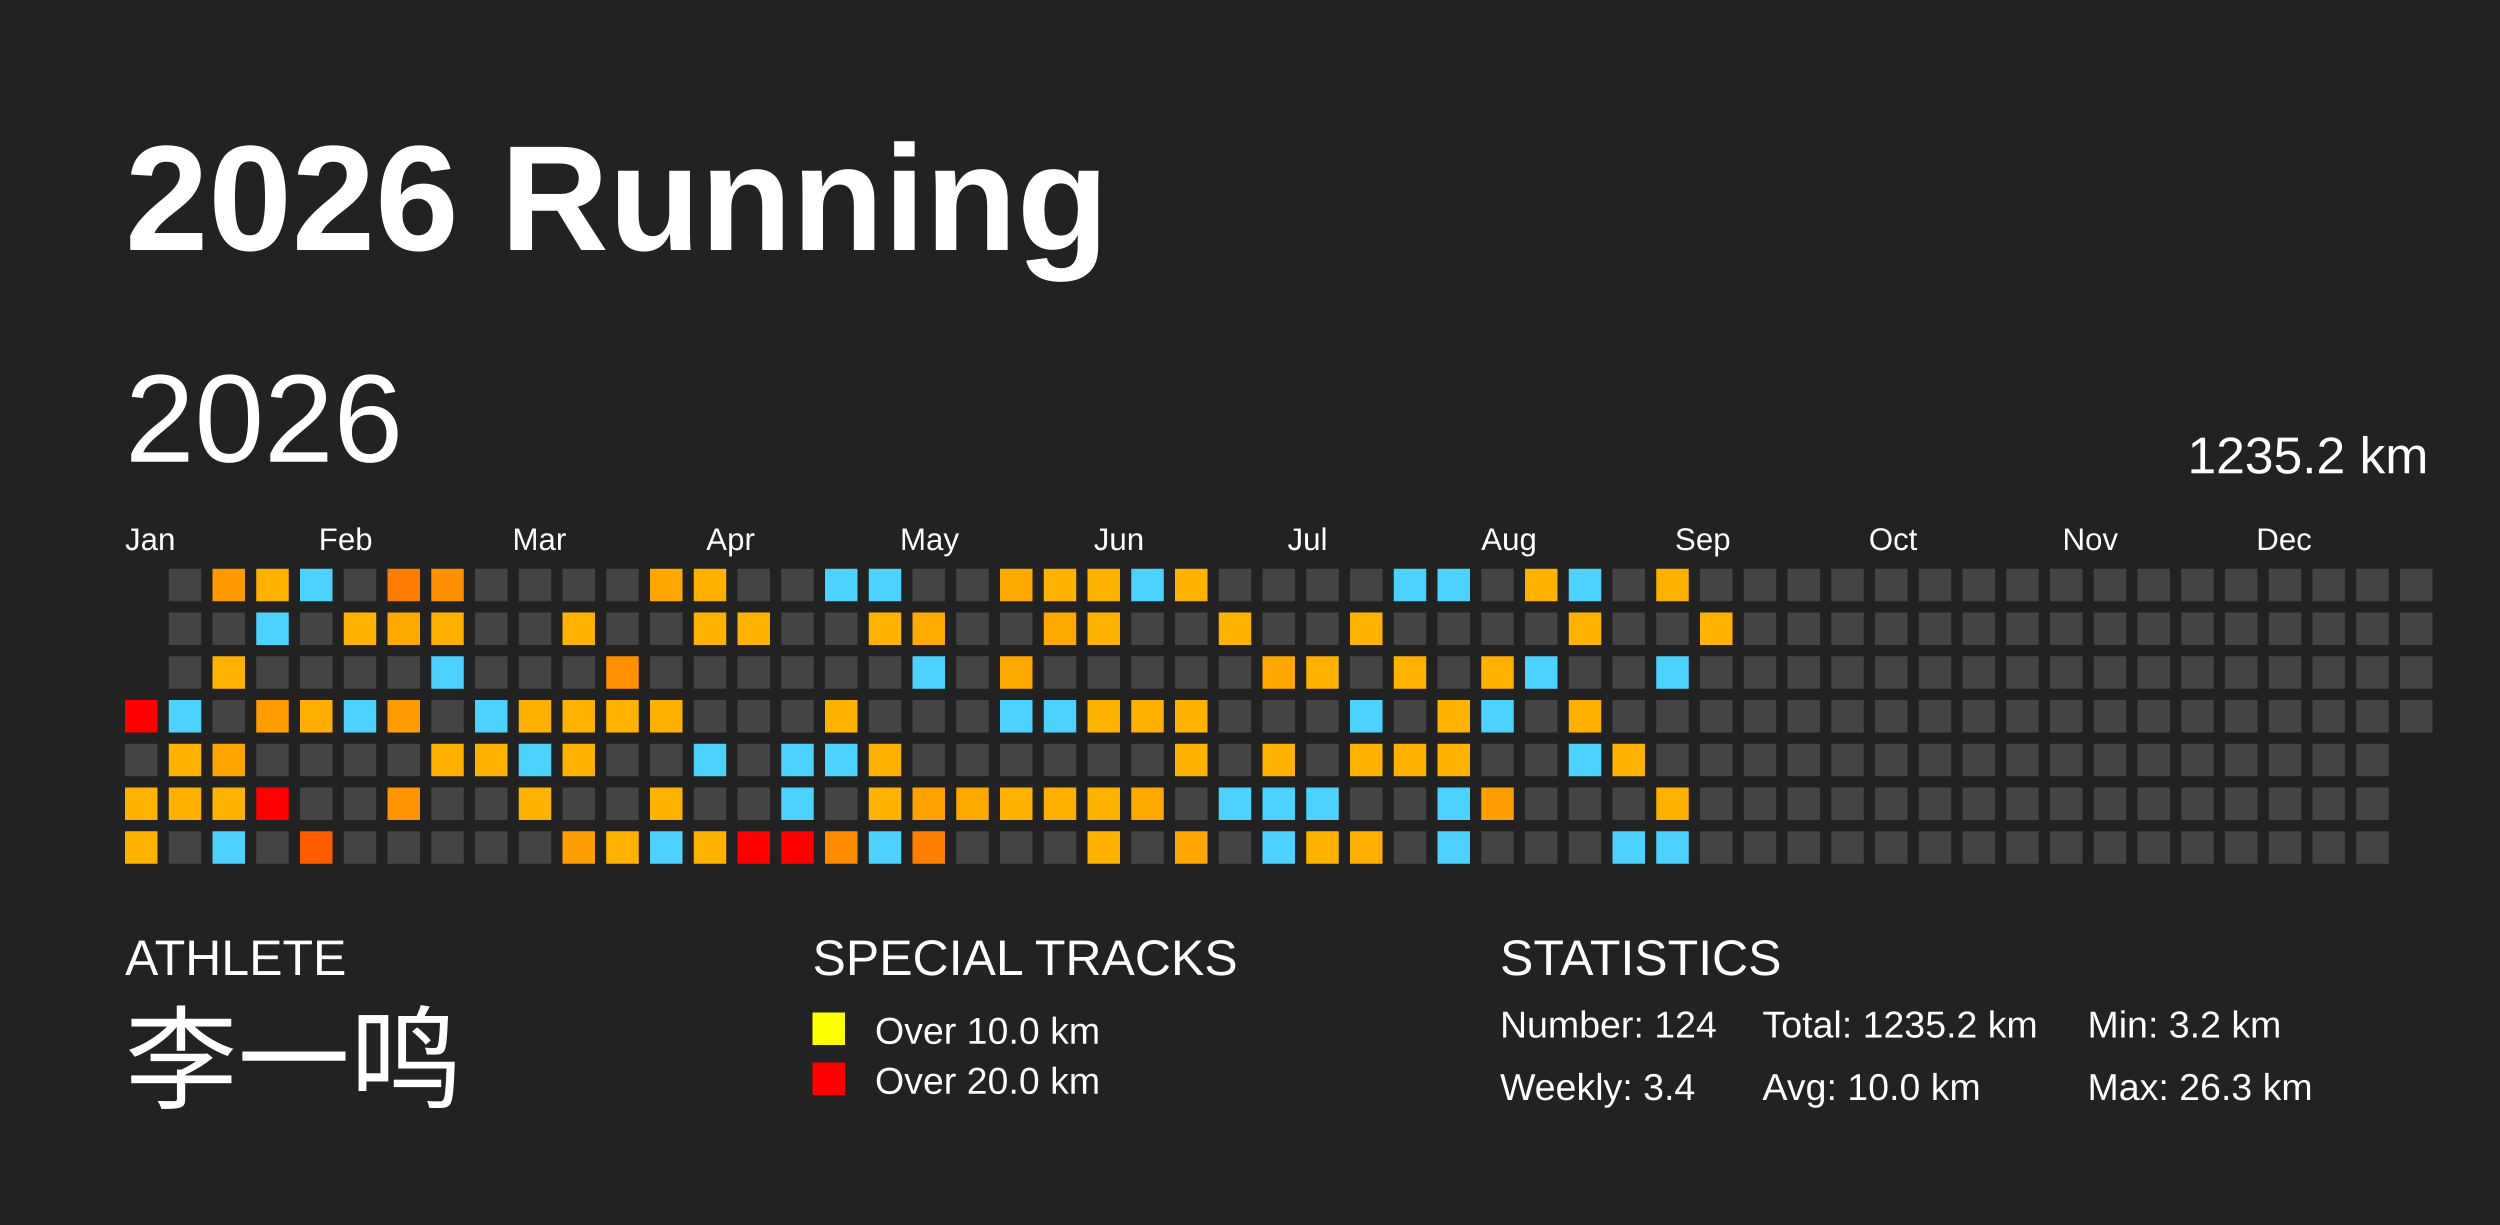
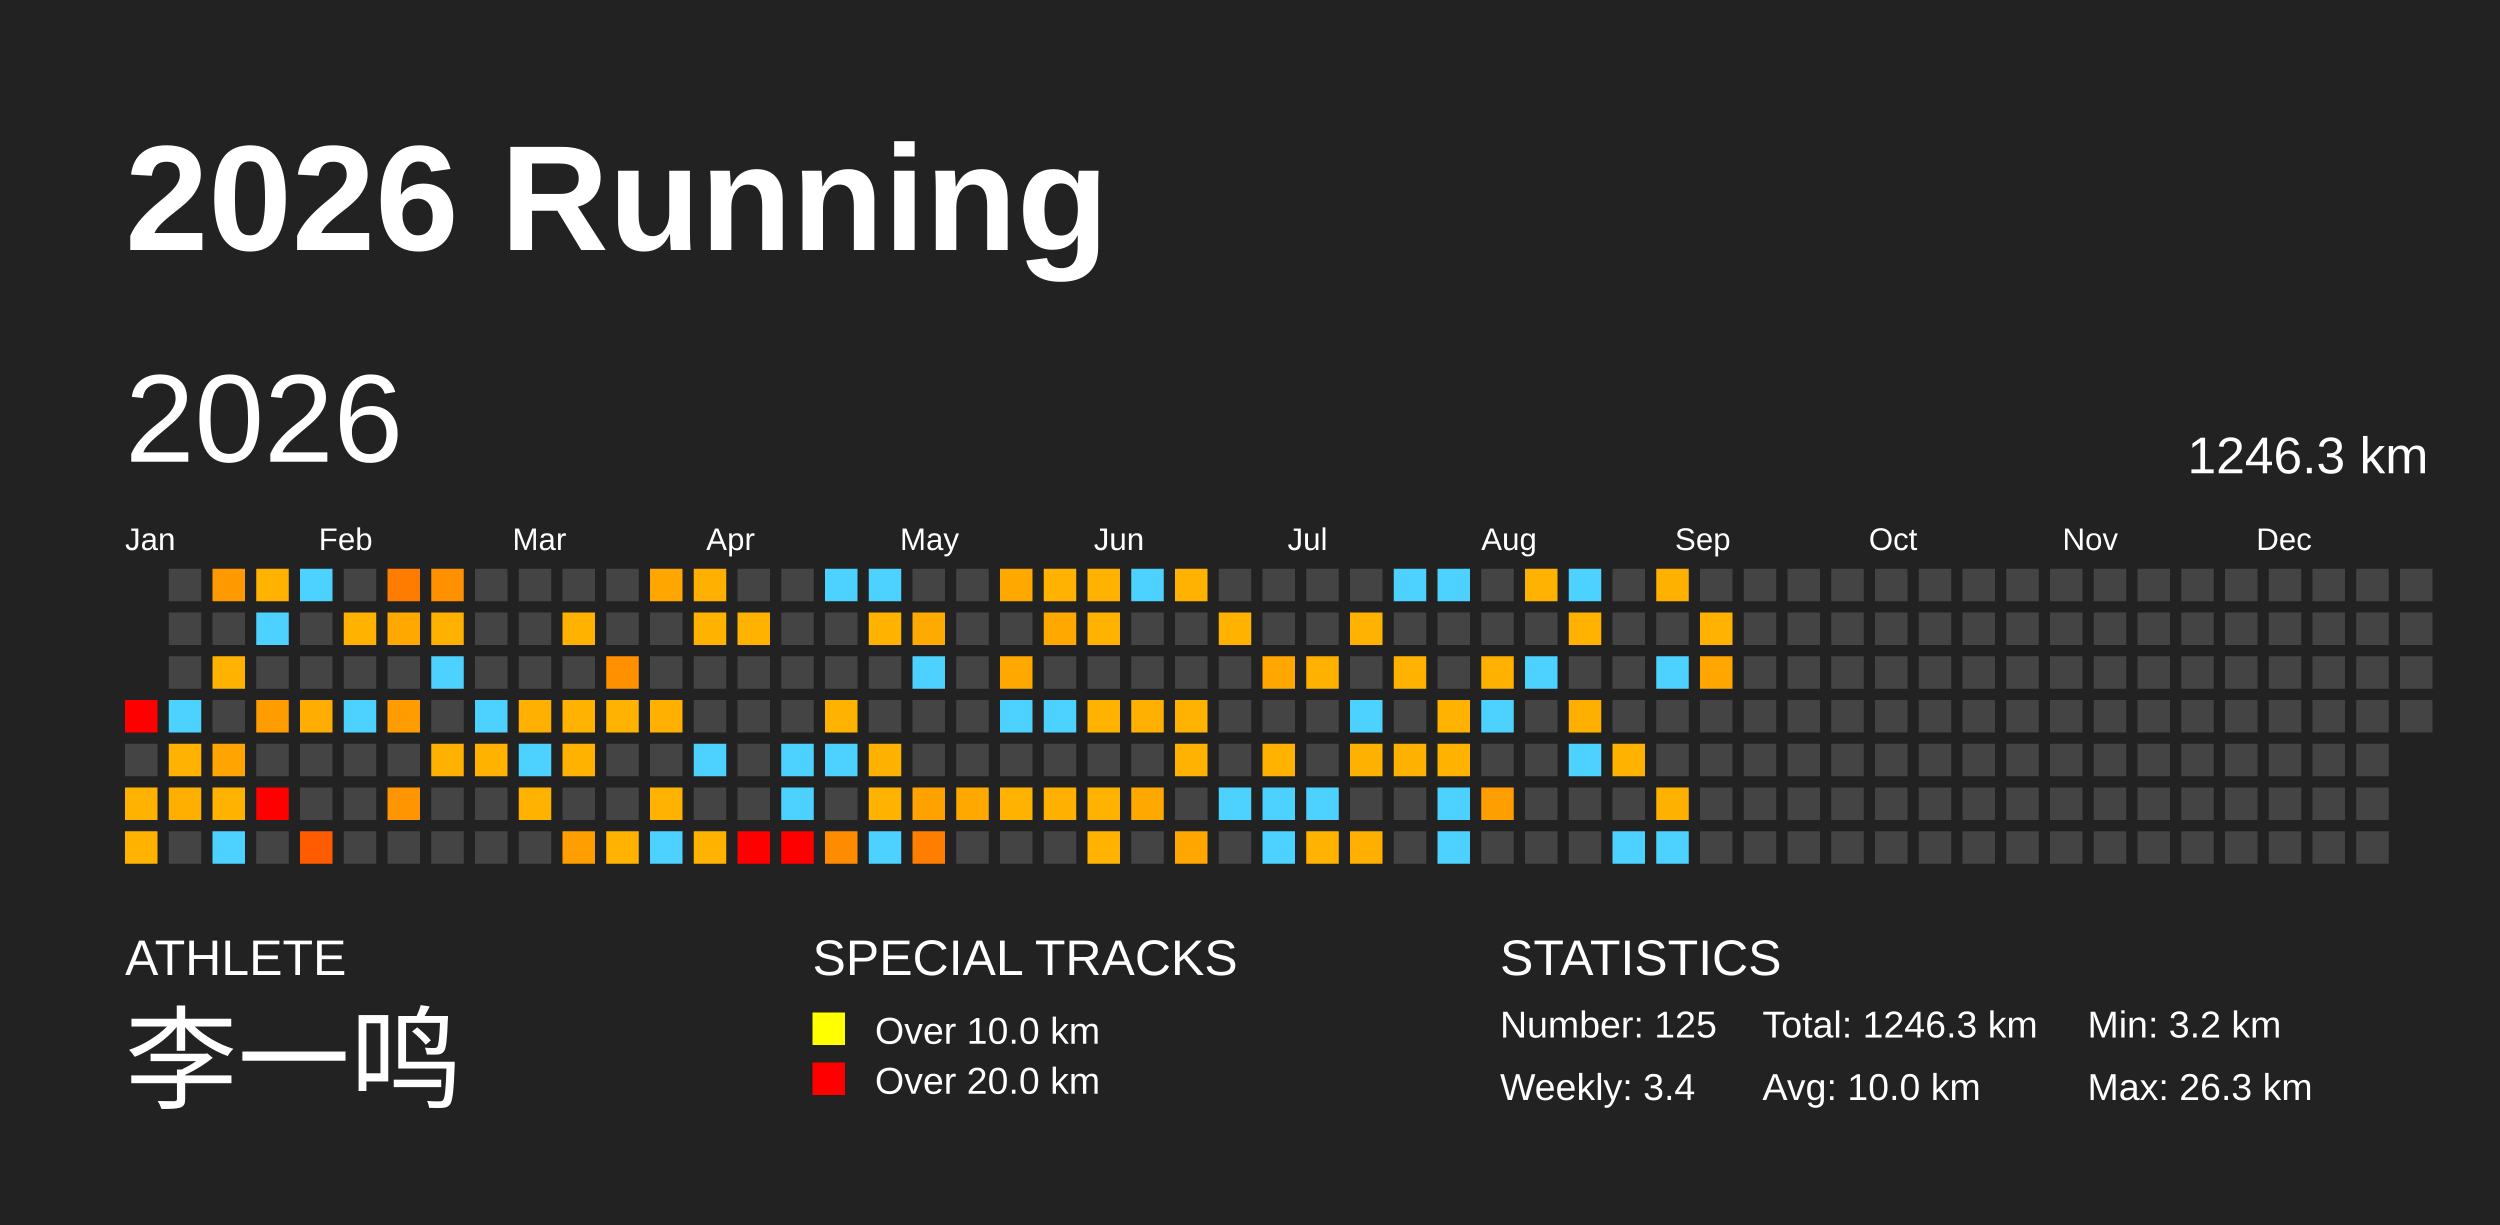
<svg xmlns="http://www.w3.org/2000/svg" baseProfile="full" height="98mm" version="1.1" viewBox="0,0,200,98" width="200mm">
  <defs />
  <rect fill="#222222" height="98" width="200" x="0" y="0" />
  <text fill="#FFFFFF" style="font-size:12px; font-family:Arial; font-weight:bold;" x="10" y="20">2026 Running</text>
  <text fill="#FFFFFF" style="font-size:4px; font-family:Arial" x="10" y="78">ATHLETE</text>
  <text fill="#FFFFFF" style="font-size:9px; font-family:Arial" x="10" y="88">李一鸣</text>
  <text fill="#FFFFFF" style="font-size:4px; font-family:Arial" x="65" y="78">SPECIAL TRACKS</text>
  <rect fill="yellow" height="2.6" width="2.6" x="65" y="81" />
  <text fill="#FFFFFF" style="font-size:3px; font-family:Arial" x="70" y="83.5">Over 10.0 km</text>
  <rect fill="red" height="2.6" width="2.6" x="65" y="85" />
  <text fill="#FFFFFF" style="font-size:3px; font-family:Arial" x="70" y="87.5">Over 20.0 km</text>
  <text fill="#FFFFFF" style="font-size:4px; font-family:Arial" x="120" y="78">STATISTICS</text>
-   <text fill="#FFFFFF" style="font-size:3px; font-family:Arial" x="120" y="83">Number: 124</text>
+   <text fill="#FFFFFF" style="font-size:3px; font-family:Arial" x="120" y="83">Number: 125</text>
  <text fill="#FFFFFF" style="font-size:3px; font-family:Arial" x="120" y="88">Weekly: 3.4</text>
-   <text fill="#FFFFFF" style="font-size:3px; font-family:Arial" x="141" y="83">Total: 1235.2 km</text>
+   <text fill="#FFFFFF" style="font-size:3px; font-family:Arial" x="141" y="83">Total: 1246.3 km</text>
  <text fill="#FFFFFF" style="font-size:3px; font-family:Arial" x="141" y="88">Avg: 10.0 km</text>
  <text fill="#FFFFFF" style="font-size:3px; font-family:Arial" x="167" y="83">Min: 3.2 km</text>
  <text fill="#FFFFFF" style="font-size:3px; font-family:Arial" x="167" y="88">Max: 26.3 km</text>
  <text dominant-baseline="hanging" fill="#FFFFFF" style="font-size:10.0px; font-family:Arial;" x="10" y="30">2026</text>
-   <text dominant-baseline="hanging" fill="#FFFFFF" style="font-size:4.125px; font-family:Arial;" x="175" y="35">1235.2 km</text>
+   <text dominant-baseline="hanging" fill="#FFFFFF" style="font-size:4.125px; font-family:Arial;" x="175" y="35">1246.3 km</text>
  <text fill="#FFFFFF" style="font-size:2.5px; font-family:Arial" x="10.0" y="44">Jan</text>
  <text fill="#FFFFFF" style="font-size:2.5px; font-family:Arial" x="25.5" y="44">Feb</text>
  <text fill="#FFFFFF" style="font-size:2.5px; font-family:Arial" x="41.0" y="44">Mar</text>
  <text fill="#FFFFFF" style="font-size:2.5px; font-family:Arial" x="56.5" y="44">Apr</text>
  <text fill="#FFFFFF" style="font-size:2.5px; font-family:Arial" x="72.0" y="44">May</text>
  <text fill="#FFFFFF" style="font-size:2.5px; font-family:Arial" x="87.5" y="44">Jun</text>
  <text fill="#FFFFFF" style="font-size:2.5px; font-family:Arial" x="103.0" y="44">Jul</text>
  <text fill="#FFFFFF" style="font-size:2.5px; font-family:Arial" x="118.5" y="44">Aug</text>
  <text fill="#FFFFFF" style="font-size:2.5px; font-family:Arial" x="134.0" y="44">Sep</text>
  <text fill="#FFFFFF" style="font-size:2.5px; font-family:Arial" x="149.5" y="44">Oct</text>
  <text fill="#FFFFFF" style="font-size:2.5px; font-family:Arial" x="165.0" y="44">Nov</text>
  <text fill="#FFFFFF" style="font-size:2.5px; font-family:Arial" x="180.5" y="44">Dec</text>
  <rect fill="red" height="2.6" width="2.6" x="10.0" y="56.0" />
  <rect fill="#444444" height="2.6" width="2.6" x="10.0" y="59.5" />
  <rect fill="#ffb300" height="2.6" width="2.6" x="10.0" y="63.0" />
  <rect fill="#ffb300" height="2.6" width="2.6" x="10.0" y="66.5" />
  <rect fill="#444444" height="2.6" width="2.6" x="13.5" y="45.5" />
  <rect fill="#444444" height="2.6" width="2.6" x="13.5" y="49.0" />
  <rect fill="#444444" height="2.6" width="2.6" x="13.5" y="52.5" />
  <rect fill="#4dd2ff" height="2.6" width="2.6" x="13.5" y="56.0" />
  <rect fill="#ffb300" height="2.6" width="2.6" x="13.5" y="59.5" />
  <rect fill="#ffaf00" height="2.6" width="2.6" x="13.5" y="63.0" />
  <rect fill="#444444" height="2.6" width="2.6" x="13.5" y="66.5" />
  <rect fill="#ff9900" height="2.6" width="2.6" x="17.0" y="45.5" />
  <rect fill="#444444" height="2.6" width="2.6" x="17.0" y="49.0" />
  <rect fill="#ffb300" height="2.6" width="2.6" x="17.0" y="52.5" />
  <rect fill="#444444" height="2.6" width="2.6" x="17.0" y="56.0" />
  <rect fill="#ffa400" height="2.6" width="2.6" x="17.0" y="59.5" />
  <rect fill="#ffb200" height="2.6" width="2.6" x="17.0" y="63.0" />
  <rect fill="#4dd2ff" height="2.6" width="2.6" x="17.0" y="66.5" />
  <rect fill="#ffb300" height="2.6" width="2.6" x="20.5" y="45.5" />
  <rect fill="#4dd2ff" height="2.6" width="2.6" x="20.5" y="49.0" />
  <rect fill="#444444" height="2.6" width="2.6" x="20.5" y="52.5" />
  <rect fill="#ff9d00" height="2.6" width="2.6" x="20.5" y="56.0" />
  <rect fill="#444444" height="2.6" width="2.6" x="20.5" y="59.5" />
  <rect fill="red" height="2.6" width="2.6" x="20.5" y="63.0" />
  <rect fill="#444444" height="2.6" width="2.6" x="20.5" y="66.5" />
  <rect fill="#4dd2ff" height="2.6" width="2.6" x="24.0" y="45.5" />
  <rect fill="#444444" height="2.6" width="2.6" x="24.0" y="49.0" />
  <rect fill="#444444" height="2.6" width="2.6" x="24.0" y="52.5" />
  <rect fill="#ffad00" height="2.6" width="2.6" x="24.0" y="56.0" />
  <rect fill="#444444" height="2.6" width="2.6" x="24.0" y="59.5" />
  <rect fill="#444444" height="2.6" width="2.6" x="24.0" y="63.0" />
  <rect fill="#ff5b00" height="2.6" width="2.6" x="24.0" y="66.5" />
  <rect fill="#444444" height="2.6" width="2.6" x="27.5" y="45.5" />
  <rect fill="#ffb200" height="2.6" width="2.6" x="27.5" y="49.0" />
  <rect fill="#444444" height="2.6" width="2.6" x="27.5" y="52.5" />
  <rect fill="#4dd2ff" height="2.6" width="2.6" x="27.5" y="56.0" />
  <rect fill="#444444" height="2.6" width="2.6" x="27.5" y="59.5" />
  <rect fill="#444444" height="2.6" width="2.6" x="27.5" y="63.0" />
  <rect fill="#444444" height="2.6" width="2.6" x="27.5" y="66.5" />
  <rect fill="#ff7c00" height="2.6" width="2.6" x="31.0" y="45.5" />
  <rect fill="#ffa900" height="2.6" width="2.6" x="31.0" y="49.0" />
  <rect fill="#444444" height="2.6" width="2.6" x="31.0" y="52.5" />
  <rect fill="#ff9d00" height="2.6" width="2.6" x="31.0" y="56.0" />
  <rect fill="#444444" height="2.6" width="2.6" x="31.0" y="59.5" />
  <rect fill="#ff9500" height="2.6" width="2.6" x="31.0" y="63.0" />
  <rect fill="#444444" height="2.6" width="2.6" x="31.0" y="66.5" />
  <rect fill="#ff9100" height="2.6" width="2.6" x="34.5" y="45.5" />
  <rect fill="#ffb100" height="2.6" width="2.6" x="34.5" y="49.0" />
  <rect fill="#4dd2ff" height="2.6" width="2.6" x="34.5" y="52.5" />
  <rect fill="#444444" height="2.6" width="2.6" x="34.5" y="56.0" />
  <rect fill="#ffb100" height="2.6" width="2.6" x="34.5" y="59.5" />
  <rect fill="#444444" height="2.6" width="2.6" x="34.5" y="63.0" />
  <rect fill="#444444" height="2.6" width="2.6" x="34.5" y="66.5" />
  <rect fill="#444444" height="2.6" width="2.6" x="38.0" y="45.5" />
  <rect fill="#444444" height="2.6" width="2.6" x="38.0" y="49.0" />
  <rect fill="#444444" height="2.6" width="2.6" x="38.0" y="52.5" />
  <rect fill="#4dd2ff" height="2.6" width="2.6" x="38.0" y="56.0" />
  <rect fill="#ffb300" height="2.6" width="2.6" x="38.0" y="59.5" />
  <rect fill="#444444" height="2.6" width="2.6" x="38.0" y="63.0" />
  <rect fill="#444444" height="2.6" width="2.6" x="38.0" y="66.5" />
  <rect fill="#444444" height="2.6" width="2.6" x="41.5" y="45.5" />
  <rect fill="#444444" height="2.6" width="2.6" x="41.5" y="49.0" />
  <rect fill="#444444" height="2.6" width="2.6" x="41.5" y="52.5" />
  <rect fill="#ffb000" height="2.6" width="2.6" x="41.5" y="56.0" />
  <rect fill="#4dd2ff" height="2.6" width="2.6" x="41.5" y="59.5" />
  <rect fill="#ffb300" height="2.6" width="2.6" x="41.5" y="63.0" />
  <rect fill="#444444" height="2.6" width="2.6" x="41.5" y="66.5" />
  <rect fill="#444444" height="2.6" width="2.6" x="45.0" y="45.5" />
  <rect fill="#ffb300" height="2.6" width="2.6" x="45.0" y="49.0" />
  <rect fill="#444444" height="2.6" width="2.6" x="45.0" y="52.5" />
  <rect fill="#ffb300" height="2.6" width="2.6" x="45.0" y="56.0" />
  <rect fill="#ffb300" height="2.6" width="2.6" x="45.0" y="59.5" />
  <rect fill="#444444" height="2.6" width="2.6" x="45.0" y="63.0" />
  <rect fill="#ff9e00" height="2.6" width="2.6" x="45.0" y="66.5" />
  <rect fill="#444444" height="2.6" width="2.6" x="48.5" y="45.5" />
  <rect fill="#444444" height="2.6" width="2.6" x="48.5" y="49.0" />
  <rect fill="#ff9100" height="2.6" width="2.6" x="48.5" y="52.5" />
  <rect fill="#ffb300" height="2.6" width="2.6" x="48.5" y="56.0" />
  <rect fill="#444444" height="2.6" width="2.6" x="48.5" y="59.5" />
  <rect fill="#444444" height="2.6" width="2.6" x="48.5" y="63.0" />
  <rect fill="#ffb300" height="2.6" width="2.6" x="48.5" y="66.5" />
  <rect fill="#ffa700" height="2.6" width="2.6" x="52.0" y="45.5" />
  <rect fill="#444444" height="2.6" width="2.6" x="52.0" y="49.0" />
  <rect fill="#444444" height="2.6" width="2.6" x="52.0" y="52.5" />
  <rect fill="#ffb000" height="2.6" width="2.6" x="52.0" y="56.0" />
  <rect fill="#444444" height="2.6" width="2.6" x="52.0" y="59.5" />
  <rect fill="#ffb200" height="2.6" width="2.6" x="52.0" y="63.0" />
  <rect fill="#4dd2ff" height="2.6" width="2.6" x="52.0" y="66.5" />
  <rect fill="#ffb000" height="2.6" width="2.6" x="55.5" y="45.5" />
  <rect fill="#ffb200" height="2.6" width="2.6" x="55.5" y="49.0" />
  <rect fill="#444444" height="2.6" width="2.6" x="55.5" y="52.5" />
  <rect fill="#444444" height="2.6" width="2.6" x="55.5" y="56.0" />
  <rect fill="#4dd2ff" height="2.6" width="2.6" x="55.5" y="59.5" />
  <rect fill="#444444" height="2.6" width="2.6" x="55.5" y="63.0" />
  <rect fill="#ffb300" height="2.6" width="2.6" x="55.5" y="66.5" />
  <rect fill="#444444" height="2.6" width="2.6" x="59.0" y="45.5" />
  <rect fill="#ffb300" height="2.6" width="2.6" x="59.0" y="49.0" />
  <rect fill="#444444" height="2.6" width="2.6" x="59.0" y="52.5" />
  <rect fill="#444444" height="2.6" width="2.6" x="59.0" y="56.0" />
  <rect fill="#444444" height="2.6" width="2.6" x="59.0" y="59.5" />
  <rect fill="#444444" height="2.6" width="2.6" x="59.0" y="63.0" />
  <rect fill="red" height="2.6" width="2.6" x="59.0" y="66.5" />
  <rect fill="#444444" height="2.6" width="2.6" x="62.5" y="45.5" />
  <rect fill="#444444" height="2.6" width="2.6" x="62.5" y="49.0" />
  <rect fill="#444444" height="2.6" width="2.6" x="62.5" y="52.5" />
  <rect fill="#444444" height="2.6" width="2.6" x="62.5" y="56.0" />
  <rect fill="#4dd2ff" height="2.6" width="2.6" x="62.5" y="59.5" />
  <rect fill="#4dd2ff" height="2.6" width="2.6" x="62.5" y="63.0" />
  <rect fill="red" height="2.6" width="2.6" x="62.5" y="66.5" />
  <rect fill="#4dd2ff" height="2.6" width="2.6" x="66.0" y="45.5" />
  <rect fill="#444444" height="2.6" width="2.6" x="66.0" y="49.0" />
  <rect fill="#444444" height="2.6" width="2.6" x="66.0" y="52.5" />
  <rect fill="#ffb300" height="2.6" width="2.6" x="66.0" y="56.0" />
  <rect fill="#4dd2ff" height="2.6" width="2.6" x="66.0" y="59.5" />
  <rect fill="#444444" height="2.6" width="2.6" x="66.0" y="63.0" />
  <rect fill="#ff8b00" height="2.6" width="2.6" x="66.0" y="66.5" />
  <rect fill="#4dd2ff" height="2.6" width="2.6" x="69.5" y="45.5" />
  <rect fill="#ffb200" height="2.6" width="2.6" x="69.5" y="49.0" />
  <rect fill="#444444" height="2.6" width="2.6" x="69.5" y="52.5" />
  <rect fill="#444444" height="2.6" width="2.6" x="69.5" y="56.0" />
  <rect fill="#ffb100" height="2.6" width="2.6" x="69.5" y="59.5" />
  <rect fill="#ffb300" height="2.6" width="2.6" x="69.5" y="63.0" />
  <rect fill="#4dd2ff" height="2.6" width="2.6" x="69.5" y="66.5" />
  <rect fill="#444444" height="2.6" width="2.6" x="73.0" y="45.5" />
  <rect fill="#ffaa00" height="2.6" width="2.6" x="73.0" y="49.0" />
  <rect fill="#4dd2ff" height="2.6" width="2.6" x="73.0" y="52.5" />
  <rect fill="#444444" height="2.6" width="2.6" x="73.0" y="56.0" />
  <rect fill="#444444" height="2.6" width="2.6" x="73.0" y="59.5" />
  <rect fill="#ffa200" height="2.6" width="2.6" x="73.0" y="63.0" />
  <rect fill="#ff7e00" height="2.6" width="2.6" x="73.0" y="66.5" />
  <rect fill="#444444" height="2.6" width="2.6" x="76.5" y="45.5" />
  <rect fill="#444444" height="2.6" width="2.6" x="76.5" y="49.0" />
  <rect fill="#444444" height="2.6" width="2.6" x="76.5" y="52.5" />
  <rect fill="#444444" height="2.6" width="2.6" x="76.5" y="56.0" />
  <rect fill="#444444" height="2.6" width="2.6" x="76.5" y="59.5" />
  <rect fill="#ffa800" height="2.6" width="2.6" x="76.5" y="63.0" />
  <rect fill="#444444" height="2.6" width="2.6" x="76.5" y="66.5" />
  <rect fill="#ffa800" height="2.6" width="2.6" x="80.0" y="45.5" />
  <rect fill="#444444" height="2.6" width="2.6" x="80.0" y="49.0" />
  <rect fill="#ffa800" height="2.6" width="2.6" x="80.0" y="52.5" />
  <rect fill="#4dd2ff" height="2.6" width="2.6" x="80.0" y="56.0" />
  <rect fill="#444444" height="2.6" width="2.6" x="80.0" y="59.5" />
  <rect fill="#ffb200" height="2.6" width="2.6" x="80.0" y="63.0" />
  <rect fill="#444444" height="2.6" width="2.6" x="80.0" y="66.5" />
  <rect fill="#ffb300" height="2.6" width="2.6" x="83.5" y="45.5" />
  <rect fill="#ffa800" height="2.6" width="2.6" x="83.5" y="49.0" />
  <rect fill="#444444" height="2.6" width="2.6" x="83.5" y="52.5" />
  <rect fill="#4dd2ff" height="2.6" width="2.6" x="83.5" y="56.0" />
  <rect fill="#444444" height="2.6" width="2.6" x="83.5" y="59.5" />
  <rect fill="#ffb000" height="2.6" width="2.6" x="83.5" y="63.0" />
  <rect fill="#444444" height="2.6" width="2.6" x="83.5" y="66.5" />
  <rect fill="#ffb300" height="2.6" width="2.6" x="87.0" y="45.5" />
  <rect fill="#ffb300" height="2.6" width="2.6" x="87.0" y="49.0" />
  <rect fill="#444444" height="2.6" width="2.6" x="87.0" y="52.5" />
  <rect fill="#ffb300" height="2.6" width="2.6" x="87.0" y="56.0" />
  <rect fill="#444444" height="2.6" width="2.6" x="87.0" y="59.5" />
  <rect fill="#ffb300" height="2.6" width="2.6" x="87.0" y="63.0" />
  <rect fill="#ffb300" height="2.6" width="2.6" x="87.0" y="66.5" />
  <rect fill="#4dd2ff" height="2.6" width="2.6" x="90.5" y="45.5" />
  <rect fill="#444444" height="2.6" width="2.6" x="90.5" y="49.0" />
  <rect fill="#444444" height="2.6" width="2.6" x="90.5" y="52.5" />
  <rect fill="#ffb000" height="2.6" width="2.6" x="90.5" y="56.0" />
  <rect fill="#444444" height="2.6" width="2.6" x="90.5" y="59.5" />
  <rect fill="#ffa800" height="2.6" width="2.6" x="90.5" y="63.0" />
  <rect fill="#444444" height="2.6" width="2.6" x="90.5" y="66.5" />
  <rect fill="#ffb200" height="2.6" width="2.6" x="94.0" y="45.5" />
  <rect fill="#444444" height="2.6" width="2.6" x="94.0" y="49.0" />
  <rect fill="#444444" height="2.6" width="2.6" x="94.0" y="52.5" />
  <rect fill="#ffb300" height="2.6" width="2.6" x="94.0" y="56.0" />
  <rect fill="#ffb300" height="2.6" width="2.6" x="94.0" y="59.5" />
  <rect fill="#444444" height="2.6" width="2.6" x="94.0" y="63.0" />
  <rect fill="#ffa600" height="2.6" width="2.6" x="94.0" y="66.5" />
  <rect fill="#444444" height="2.6" width="2.6" x="97.5" y="45.5" />
  <rect fill="#ffb300" height="2.6" width="2.6" x="97.5" y="49.0" />
  <rect fill="#444444" height="2.6" width="2.6" x="97.5" y="52.5" />
  <rect fill="#444444" height="2.6" width="2.6" x="97.5" y="56.0" />
  <rect fill="#444444" height="2.6" width="2.6" x="97.5" y="59.5" />
  <rect fill="#4dd2ff" height="2.6" width="2.6" x="97.5" y="63.0" />
  <rect fill="#444444" height="2.6" width="2.6" x="97.5" y="66.5" />
  <rect fill="#444444" height="2.6" width="2.6" x="101.0" y="45.5" />
  <rect fill="#444444" height="2.6" width="2.6" x="101.0" y="49.0" />
  <rect fill="#ffa700" height="2.6" width="2.6" x="101.0" y="52.5" />
  <rect fill="#444444" height="2.6" width="2.6" x="101.0" y="56.0" />
  <rect fill="#ffb300" height="2.6" width="2.6" x="101.0" y="59.5" />
  <rect fill="#4dd2ff" height="2.6" width="2.6" x="101.0" y="63.0" />
  <rect fill="#4dd2ff" height="2.6" width="2.6" x="101.0" y="66.5" />
  <rect fill="#444444" height="2.6" width="2.6" x="104.5" y="45.5" />
  <rect fill="#444444" height="2.6" width="2.6" x="104.5" y="49.0" />
  <rect fill="#ffb100" height="2.6" width="2.6" x="104.5" y="52.5" />
  <rect fill="#444444" height="2.6" width="2.6" x="104.5" y="56.0" />
  <rect fill="#444444" height="2.6" width="2.6" x="104.5" y="59.5" />
  <rect fill="#4dd2ff" height="2.6" width="2.6" x="104.5" y="63.0" />
  <rect fill="#ffb300" height="2.6" width="2.6" x="104.5" y="66.5" />
  <rect fill="#444444" height="2.6" width="2.6" x="108.0" y="45.5" />
  <rect fill="#ffb300" height="2.6" width="2.6" x="108.0" y="49.0" />
  <rect fill="#444444" height="2.6" width="2.6" x="108.0" y="52.5" />
  <rect fill="#4dd2ff" height="2.6" width="2.6" x="108.0" y="56.0" />
  <rect fill="#ffb100" height="2.6" width="2.6" x="108.0" y="59.5" />
  <rect fill="#444444" height="2.6" width="2.6" x="108.0" y="63.0" />
  <rect fill="#ffaf00" height="2.6" width="2.6" x="108.0" y="66.5" />
  <rect fill="#4dd2ff" height="2.6" width="2.6" x="111.5" y="45.5" />
  <rect fill="#444444" height="2.6" width="2.6" x="111.5" y="49.0" />
  <rect fill="#ffb300" height="2.6" width="2.6" x="111.5" y="52.5" />
  <rect fill="#444444" height="2.6" width="2.6" x="111.5" y="56.0" />
  <rect fill="#ffb100" height="2.6" width="2.6" x="111.5" y="59.5" />
  <rect fill="#444444" height="2.6" width="2.6" x="111.5" y="63.0" />
  <rect fill="#444444" height="2.6" width="2.6" x="111.5" y="66.5" />
  <rect fill="#4dd2ff" height="2.6" width="2.6" x="115.0" y="45.5" />
  <rect fill="#444444" height="2.6" width="2.6" x="115.0" y="49.0" />
  <rect fill="#444444" height="2.6" width="2.6" x="115.0" y="52.5" />
  <rect fill="#ffb300" height="2.6" width="2.6" x="115.0" y="56.0" />
  <rect fill="#ffb300" height="2.6" width="2.6" x="115.0" y="59.5" />
  <rect fill="#4dd2ff" height="2.6" width="2.6" x="115.0" y="63.0" />
  <rect fill="#4dd2ff" height="2.6" width="2.6" x="115.0" y="66.5" />
  <rect fill="#444444" height="2.6" width="2.6" x="118.5" y="45.5" />
  <rect fill="#444444" height="2.6" width="2.6" x="118.5" y="49.0" />
  <rect fill="#ffb100" height="2.6" width="2.6" x="118.5" y="52.5" />
  <rect fill="#4dd2ff" height="2.6" width="2.6" x="118.5" y="56.0" />
  <rect fill="#444444" height="2.6" width="2.6" x="118.5" y="59.5" />
  <rect fill="#ff9e00" height="2.6" width="2.6" x="118.5" y="63.0" />
  <rect fill="#444444" height="2.6" width="2.6" x="118.5" y="66.5" />
  <rect fill="#ffb300" height="2.6" width="2.6" x="122.0" y="45.5" />
  <rect fill="#444444" height="2.6" width="2.6" x="122.0" y="49.0" />
  <rect fill="#4dd2ff" height="2.6" width="2.6" x="122.0" y="52.5" />
  <rect fill="#444444" height="2.6" width="2.6" x="122.0" y="56.0" />
  <rect fill="#444444" height="2.6" width="2.6" x="122.0" y="59.5" />
  <rect fill="#444444" height="2.6" width="2.6" x="122.0" y="63.0" />
  <rect fill="#444444" height="2.6" width="2.6" x="122.0" y="66.5" />
  <rect fill="#4dd2ff" height="2.6" width="2.6" x="125.5" y="45.5" />
  <rect fill="#ffb300" height="2.6" width="2.6" x="125.5" y="49.0" />
  <rect fill="#444444" height="2.6" width="2.6" x="125.5" y="52.5" />
  <rect fill="#ffaf00" height="2.6" width="2.6" x="125.5" y="56.0" />
  <rect fill="#4dd2ff" height="2.6" width="2.6" x="125.5" y="59.5" />
  <rect fill="#444444" height="2.6" width="2.6" x="125.5" y="63.0" />
  <rect fill="#444444" height="2.6" width="2.6" x="125.5" y="66.5" />
  <rect fill="#444444" height="2.6" width="2.6" x="129.0" y="45.5" />
  <rect fill="#444444" height="2.6" width="2.6" x="129.0" y="49.0" />
  <rect fill="#444444" height="2.6" width="2.6" x="129.0" y="52.5" />
  <rect fill="#444444" height="2.6" width="2.6" x="129.0" y="56.0" />
  <rect fill="#ffb300" height="2.6" width="2.6" x="129.0" y="59.5" />
  <rect fill="#444444" height="2.6" width="2.6" x="129.0" y="63.0" />
  <rect fill="#4dd2ff" height="2.6" width="2.6" x="129.0" y="66.5" />
  <rect fill="#ffb100" height="2.6" width="2.6" x="132.5" y="45.5" />
  <rect fill="#444444" height="2.6" width="2.6" x="132.5" y="49.0" />
  <rect fill="#4dd2ff" height="2.6" width="2.6" x="132.5" y="52.5" />
  <rect fill="#444444" height="2.6" width="2.6" x="132.5" y="56.0" />
  <rect fill="#444444" height="2.6" width="2.6" x="132.5" y="59.5" />
  <rect fill="#ffb100" height="2.6" width="2.6" x="132.5" y="63.0" />
  <rect fill="#4dd2ff" height="2.6" width="2.6" x="132.5" y="66.5" />
  <rect fill="#444444" height="2.6" width="2.6" x="136.0" y="45.5" />
  <rect fill="#ffb300" height="2.6" width="2.6" x="136.0" y="49.0" />
-   <rect fill="#444444" height="2.6" width="2.6" x="136.0" y="52.5" />
+   <rect fill="#ffa700" height="2.6" width="2.6" x="136.0" y="52.5" />
  <rect fill="#444444" height="2.6" width="2.6" x="136.0" y="56.0" />
  <rect fill="#444444" height="2.6" width="2.6" x="136.0" y="59.5" />
  <rect fill="#444444" height="2.6" width="2.6" x="136.0" y="63.0" />
  <rect fill="#444444" height="2.6" width="2.6" x="136.0" y="66.5" />
  <rect fill="#444444" height="2.6" width="2.6" x="139.5" y="45.5" />
  <rect fill="#444444" height="2.6" width="2.6" x="139.5" y="49.0" />
  <rect fill="#444444" height="2.6" width="2.6" x="139.5" y="52.5" />
  <rect fill="#444444" height="2.6" width="2.6" x="139.5" y="56.0" />
  <rect fill="#444444" height="2.6" width="2.6" x="139.5" y="59.5" />
  <rect fill="#444444" height="2.6" width="2.6" x="139.5" y="63.0" />
  <rect fill="#444444" height="2.6" width="2.6" x="139.5" y="66.5" />
  <rect fill="#444444" height="2.6" width="2.6" x="143.0" y="45.5" />
  <rect fill="#444444" height="2.6" width="2.6" x="143.0" y="49.0" />
  <rect fill="#444444" height="2.6" width="2.6" x="143.0" y="52.5" />
  <rect fill="#444444" height="2.6" width="2.6" x="143.0" y="56.0" />
  <rect fill="#444444" height="2.6" width="2.6" x="143.0" y="59.5" />
  <rect fill="#444444" height="2.6" width="2.6" x="143.0" y="63.0" />
  <rect fill="#444444" height="2.6" width="2.6" x="143.0" y="66.5" />
  <rect fill="#444444" height="2.6" width="2.6" x="146.5" y="45.5" />
  <rect fill="#444444" height="2.6" width="2.6" x="146.5" y="49.0" />
  <rect fill="#444444" height="2.6" width="2.6" x="146.5" y="52.5" />
  <rect fill="#444444" height="2.6" width="2.6" x="146.5" y="56.0" />
  <rect fill="#444444" height="2.6" width="2.6" x="146.5" y="59.5" />
  <rect fill="#444444" height="2.6" width="2.6" x="146.5" y="63.0" />
  <rect fill="#444444" height="2.6" width="2.6" x="146.5" y="66.5" />
  <rect fill="#444444" height="2.6" width="2.6" x="150.0" y="45.5" />
  <rect fill="#444444" height="2.6" width="2.6" x="150.0" y="49.0" />
  <rect fill="#444444" height="2.6" width="2.6" x="150.0" y="52.5" />
  <rect fill="#444444" height="2.6" width="2.6" x="150.0" y="56.0" />
  <rect fill="#444444" height="2.6" width="2.6" x="150.0" y="59.5" />
  <rect fill="#444444" height="2.6" width="2.6" x="150.0" y="63.0" />
  <rect fill="#444444" height="2.6" width="2.6" x="150.0" y="66.5" />
  <rect fill="#444444" height="2.6" width="2.6" x="153.5" y="45.5" />
  <rect fill="#444444" height="2.6" width="2.6" x="153.5" y="49.0" />
  <rect fill="#444444" height="2.6" width="2.6" x="153.5" y="52.5" />
  <rect fill="#444444" height="2.6" width="2.6" x="153.5" y="56.0" />
  <rect fill="#444444" height="2.6" width="2.6" x="153.5" y="59.5" />
  <rect fill="#444444" height="2.6" width="2.6" x="153.5" y="63.0" />
  <rect fill="#444444" height="2.6" width="2.6" x="153.5" y="66.5" />
  <rect fill="#444444" height="2.6" width="2.6" x="157.0" y="45.5" />
  <rect fill="#444444" height="2.6" width="2.6" x="157.0" y="49.0" />
  <rect fill="#444444" height="2.6" width="2.6" x="157.0" y="52.5" />
  <rect fill="#444444" height="2.6" width="2.6" x="157.0" y="56.0" />
  <rect fill="#444444" height="2.6" width="2.6" x="157.0" y="59.5" />
  <rect fill="#444444" height="2.6" width="2.6" x="157.0" y="63.0" />
  <rect fill="#444444" height="2.6" width="2.6" x="157.0" y="66.5" />
  <rect fill="#444444" height="2.6" width="2.6" x="160.5" y="45.5" />
  <rect fill="#444444" height="2.6" width="2.6" x="160.5" y="49.0" />
  <rect fill="#444444" height="2.6" width="2.6" x="160.5" y="52.5" />
  <rect fill="#444444" height="2.6" width="2.6" x="160.5" y="56.0" />
  <rect fill="#444444" height="2.6" width="2.6" x="160.5" y="59.5" />
  <rect fill="#444444" height="2.6" width="2.6" x="160.5" y="63.0" />
  <rect fill="#444444" height="2.6" width="2.6" x="160.5" y="66.5" />
  <rect fill="#444444" height="2.6" width="2.6" x="164.0" y="45.5" />
  <rect fill="#444444" height="2.6" width="2.6" x="164.0" y="49.0" />
  <rect fill="#444444" height="2.6" width="2.6" x="164.0" y="52.5" />
  <rect fill="#444444" height="2.6" width="2.6" x="164.0" y="56.0" />
  <rect fill="#444444" height="2.6" width="2.6" x="164.0" y="59.5" />
  <rect fill="#444444" height="2.6" width="2.6" x="164.0" y="63.0" />
  <rect fill="#444444" height="2.6" width="2.6" x="164.0" y="66.5" />
  <rect fill="#444444" height="2.6" width="2.6" x="167.5" y="45.5" />
  <rect fill="#444444" height="2.6" width="2.6" x="167.5" y="49.0" />
  <rect fill="#444444" height="2.6" width="2.6" x="167.5" y="52.5" />
  <rect fill="#444444" height="2.6" width="2.6" x="167.5" y="56.0" />
  <rect fill="#444444" height="2.6" width="2.6" x="167.5" y="59.5" />
  <rect fill="#444444" height="2.6" width="2.6" x="167.5" y="63.0" />
  <rect fill="#444444" height="2.6" width="2.6" x="167.5" y="66.5" />
  <rect fill="#444444" height="2.6" width="2.6" x="171.0" y="45.5" />
  <rect fill="#444444" height="2.6" width="2.6" x="171.0" y="49.0" />
  <rect fill="#444444" height="2.6" width="2.6" x="171.0" y="52.5" />
  <rect fill="#444444" height="2.6" width="2.6" x="171.0" y="56.0" />
  <rect fill="#444444" height="2.6" width="2.6" x="171.0" y="59.5" />
  <rect fill="#444444" height="2.6" width="2.6" x="171.0" y="63.0" />
  <rect fill="#444444" height="2.6" width="2.6" x="171.0" y="66.5" />
  <rect fill="#444444" height="2.6" width="2.6" x="174.5" y="45.5" />
  <rect fill="#444444" height="2.6" width="2.6" x="174.5" y="49.0" />
  <rect fill="#444444" height="2.6" width="2.6" x="174.5" y="52.5" />
  <rect fill="#444444" height="2.6" width="2.6" x="174.5" y="56.0" />
  <rect fill="#444444" height="2.6" width="2.6" x="174.5" y="59.5" />
  <rect fill="#444444" height="2.6" width="2.6" x="174.5" y="63.0" />
  <rect fill="#444444" height="2.6" width="2.6" x="174.5" y="66.5" />
  <rect fill="#444444" height="2.6" width="2.6" x="178.0" y="45.5" />
  <rect fill="#444444" height="2.6" width="2.6" x="178.0" y="49.0" />
  <rect fill="#444444" height="2.6" width="2.6" x="178.0" y="52.5" />
  <rect fill="#444444" height="2.6" width="2.6" x="178.0" y="56.0" />
  <rect fill="#444444" height="2.6" width="2.6" x="178.0" y="59.5" />
  <rect fill="#444444" height="2.6" width="2.6" x="178.0" y="63.0" />
  <rect fill="#444444" height="2.6" width="2.6" x="178.0" y="66.5" />
  <rect fill="#444444" height="2.6" width="2.6" x="181.5" y="45.5" />
  <rect fill="#444444" height="2.6" width="2.6" x="181.5" y="49.0" />
  <rect fill="#444444" height="2.6" width="2.6" x="181.5" y="52.5" />
  <rect fill="#444444" height="2.6" width="2.6" x="181.5" y="56.0" />
  <rect fill="#444444" height="2.6" width="2.6" x="181.5" y="59.5" />
  <rect fill="#444444" height="2.6" width="2.6" x="181.5" y="63.0" />
  <rect fill="#444444" height="2.6" width="2.6" x="181.5" y="66.5" />
  <rect fill="#444444" height="2.6" width="2.6" x="185.0" y="45.5" />
  <rect fill="#444444" height="2.6" width="2.6" x="185.0" y="49.0" />
  <rect fill="#444444" height="2.6" width="2.6" x="185.0" y="52.5" />
  <rect fill="#444444" height="2.6" width="2.6" x="185.0" y="56.0" />
  <rect fill="#444444" height="2.6" width="2.6" x="185.0" y="59.5" />
  <rect fill="#444444" height="2.6" width="2.6" x="185.0" y="63.0" />
  <rect fill="#444444" height="2.6" width="2.6" x="185.0" y="66.5" />
  <rect fill="#444444" height="2.6" width="2.6" x="188.5" y="45.5" />
  <rect fill="#444444" height="2.6" width="2.6" x="188.5" y="49.0" />
  <rect fill="#444444" height="2.6" width="2.6" x="188.5" y="52.5" />
  <rect fill="#444444" height="2.6" width="2.6" x="188.5" y="56.0" />
  <rect fill="#444444" height="2.6" width="2.6" x="188.5" y="59.5" />
  <rect fill="#444444" height="2.6" width="2.6" x="188.5" y="63.0" />
  <rect fill="#444444" height="2.6" width="2.6" x="188.5" y="66.5" />
  <rect fill="#444444" height="2.6" width="2.6" x="192.0" y="45.5" />
  <rect fill="#444444" height="2.6" width="2.6" x="192.0" y="49.0" />
  <rect fill="#444444" height="2.6" width="2.6" x="192.0" y="52.5" />
  <rect fill="#444444" height="2.6" width="2.6" x="192.0" y="56.0" />
</svg>
